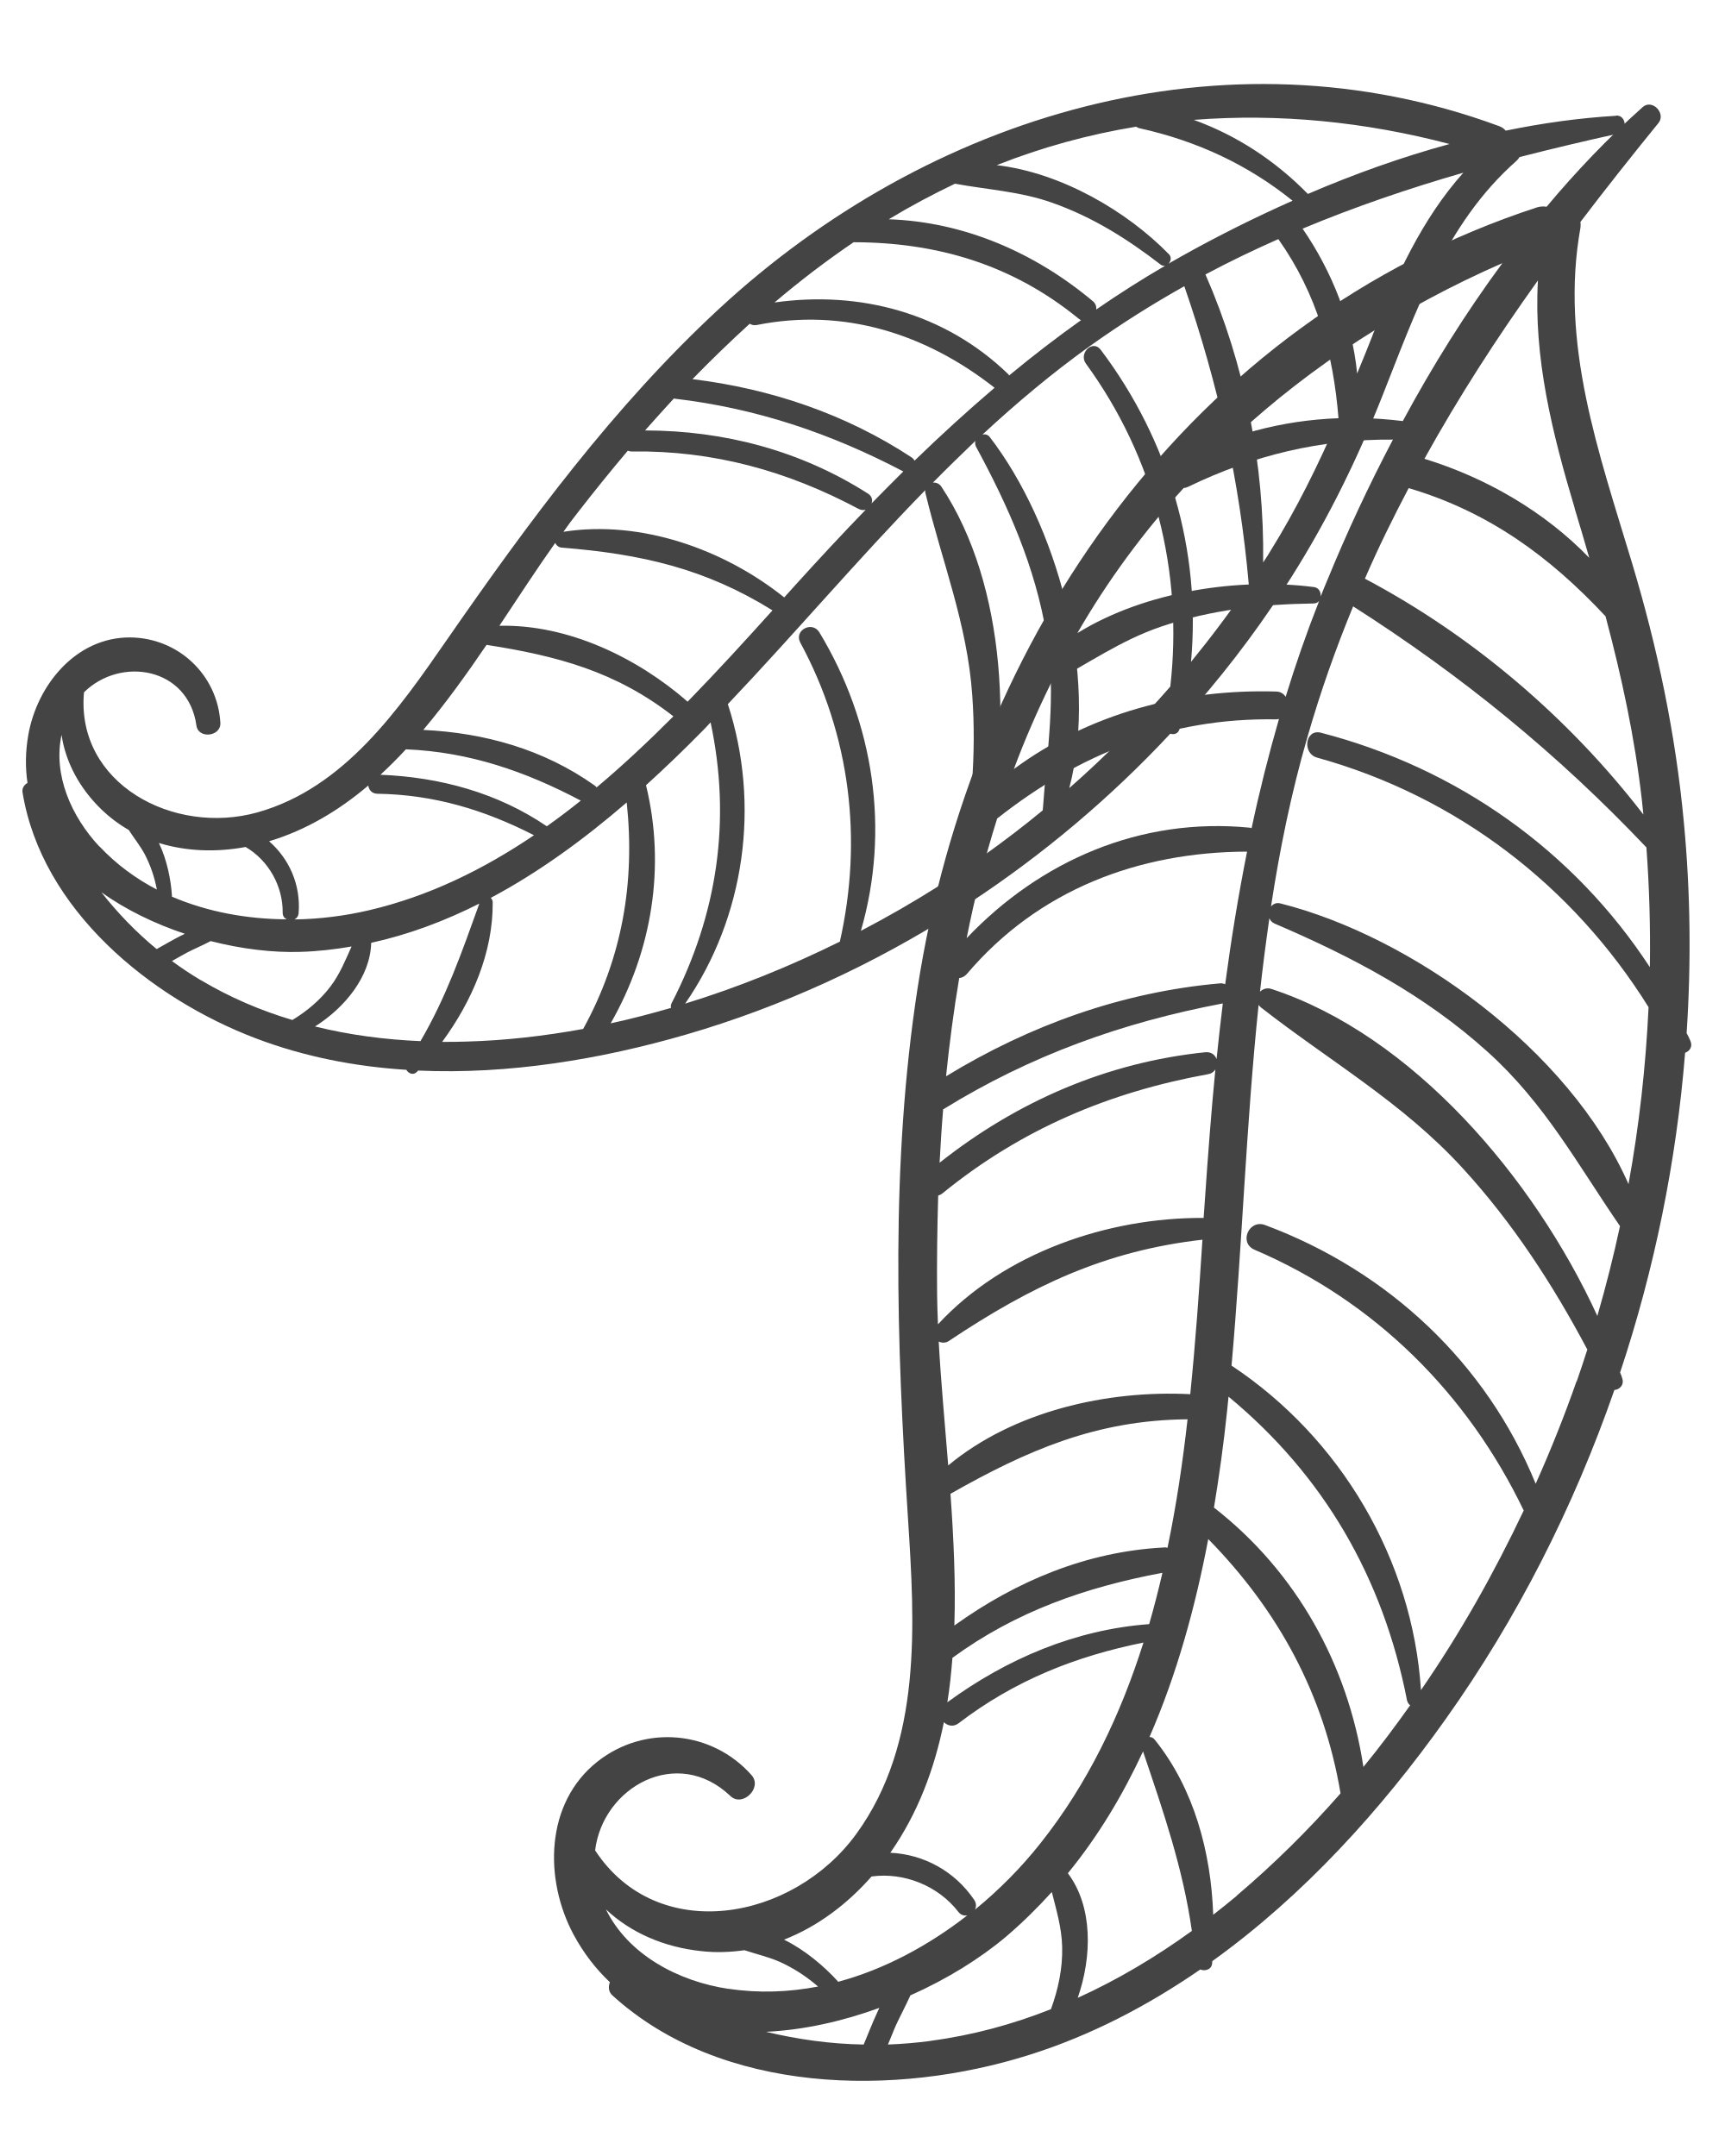
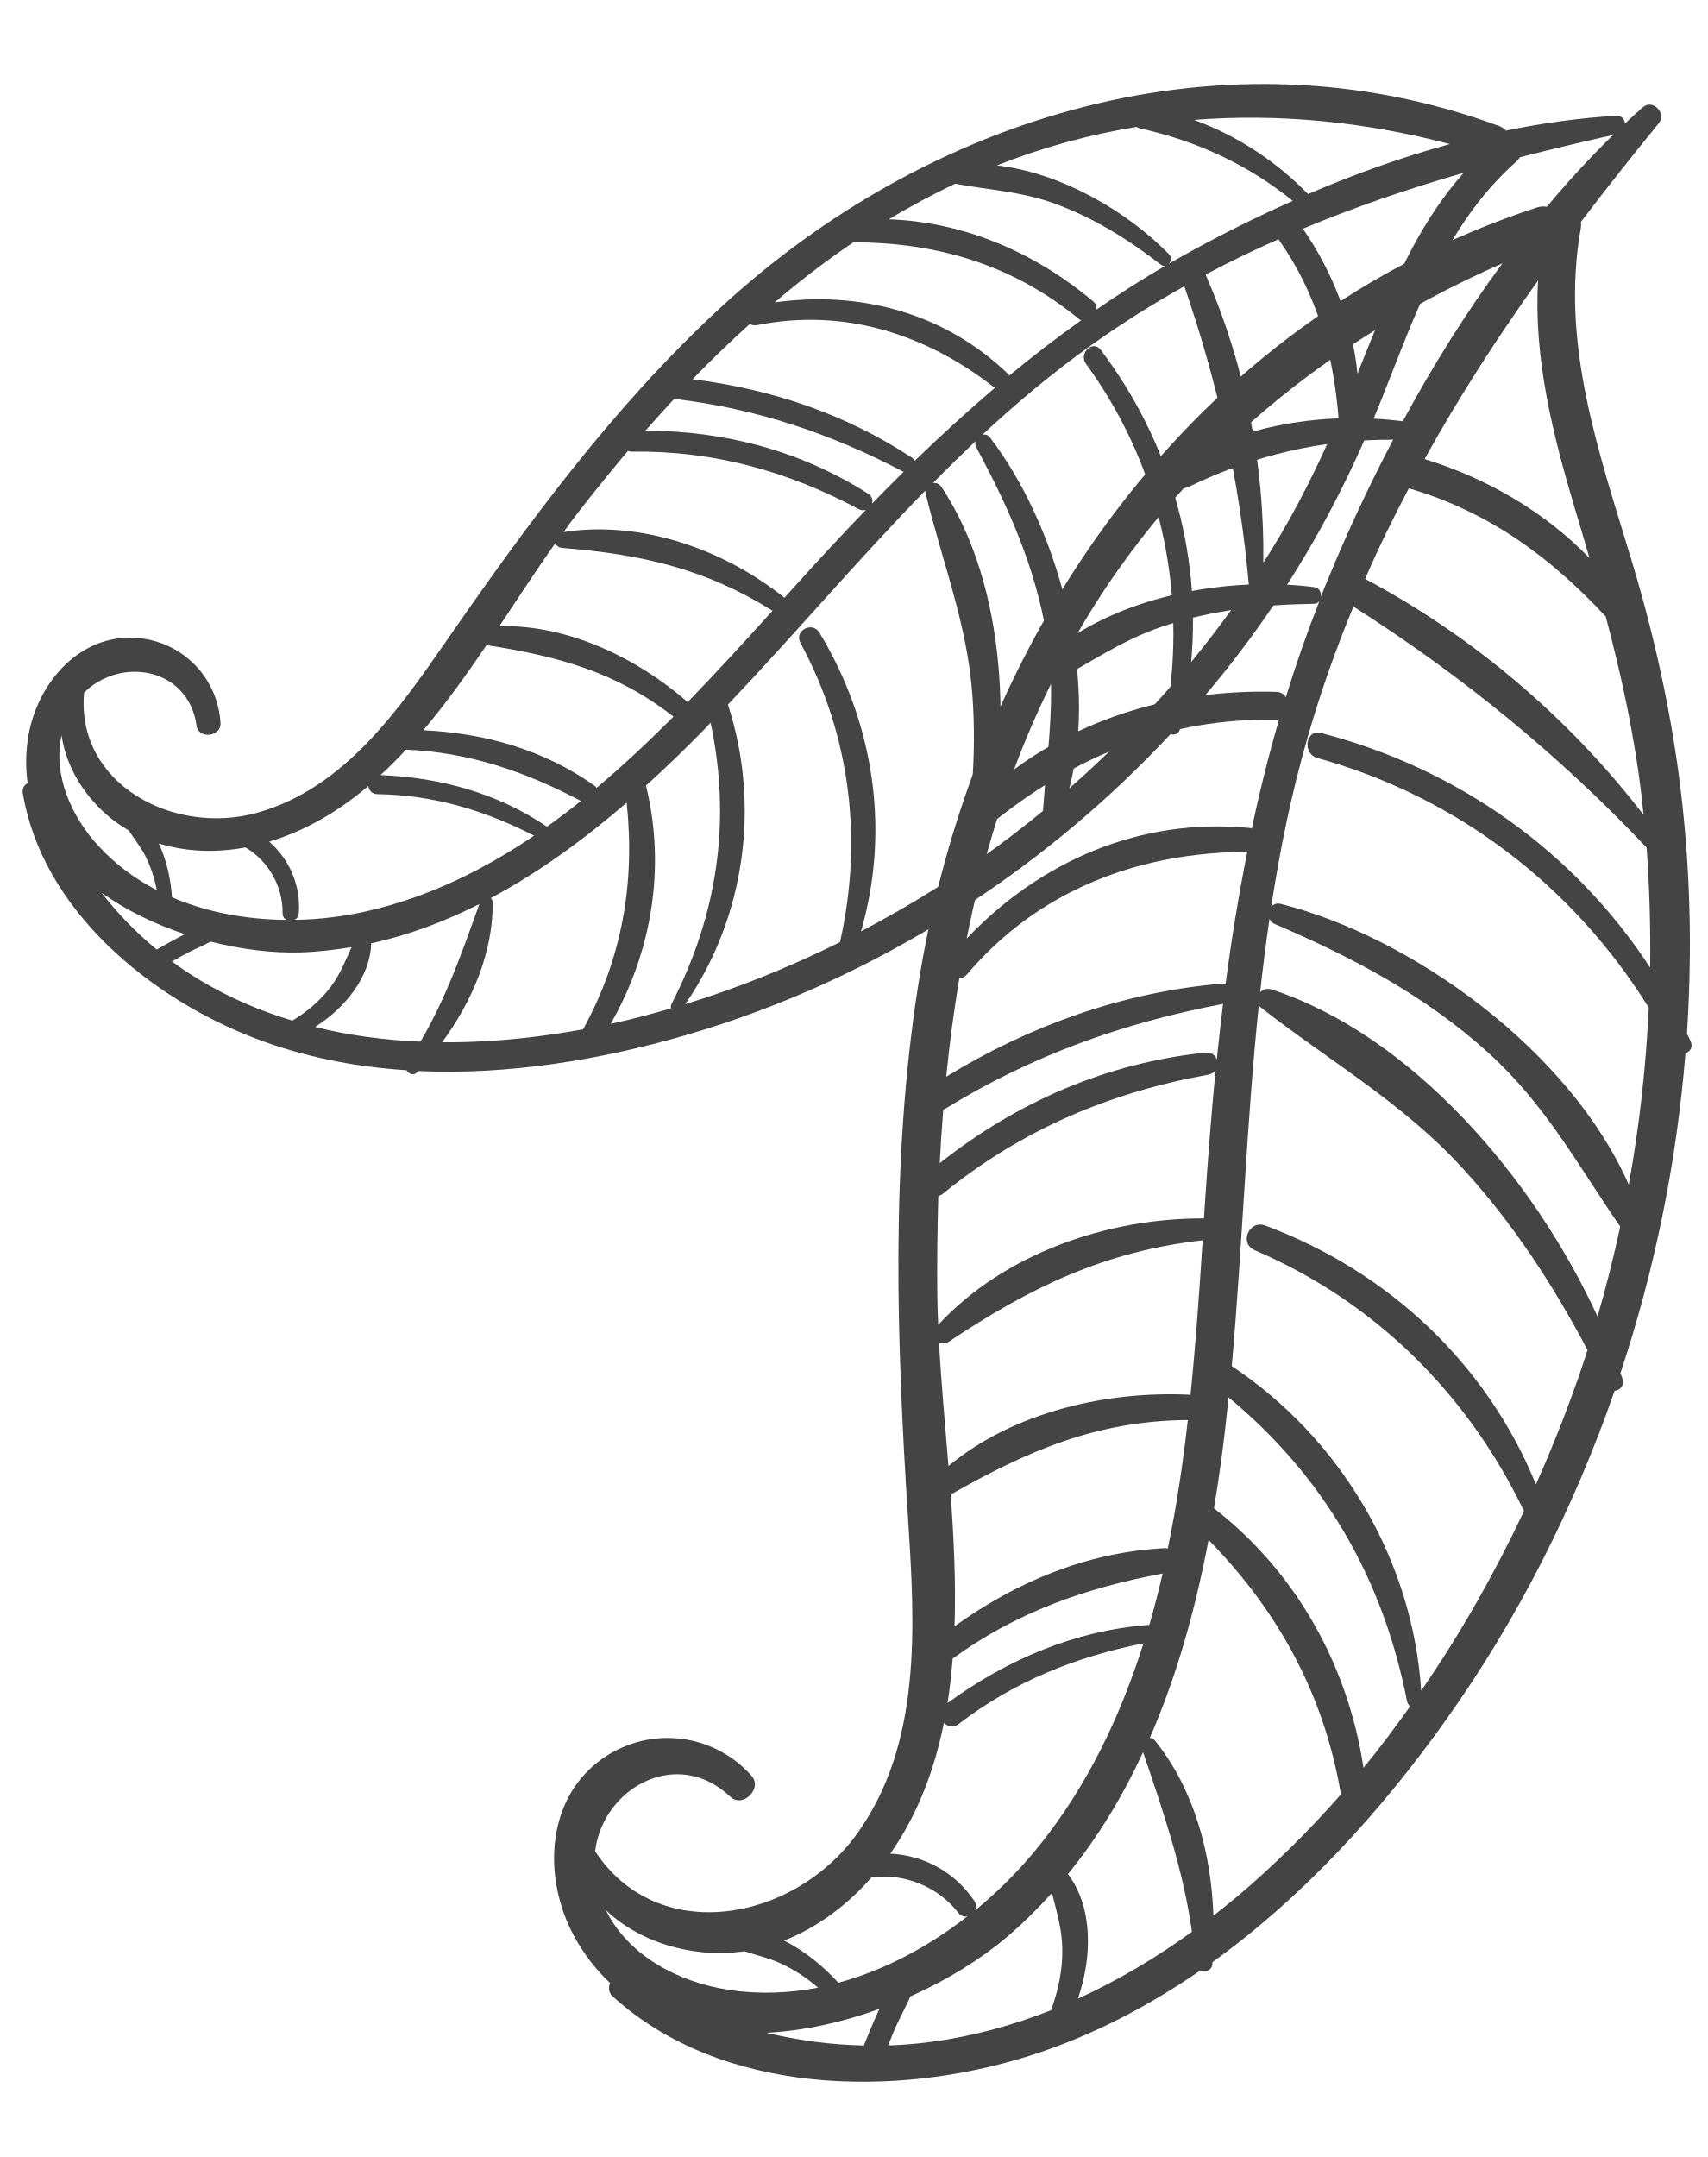
- <svg xmlns="http://www.w3.org/2000/svg" version="1.1" width="16" height="20" viewBox="0 0 16 20">
-   <path fill="#444444" d="M14.991 1.074c-0.342 0.020-0.684 0.068-1.025 0.138-0.015-0.018-0.036-0.033-0.061-0.042-2.555-0.943-5.295-0.102-7.237 1.696-0.976 0.904-1.766 1.977-2.52 3.065-0.451 0.651-0.955 1.379-1.76 1.605-0.779 0.218-1.686-0.268-1.609-1.114 0.34-0.335 0.967-0.234 1.043 0.309 0.017 0.125 0.228 0.103 0.222-0.025-0.025-0.442-0.387-0.79-0.839-0.793-0.501-0.001-0.86 0.441-0.942 0.902-0.028 0.158-0.029 0.307-0.008 0.448-0.030 0.016-0.053 0.049-0.046 0.087 0.177 1.088 1.185 1.911 2.166 2.283 0.448 0.17 0.918 0.261 1.394 0.291 0.018 0.034 0.066 0.054 0.098 0.019 0.004-0.003 0.007-0.008 0.011-0.012 0.838 0.038 1.693-0.104 2.486-0.334 0.887-0.258 1.733-0.648 2.514-1.145 0.034 0.022 0.083 0.016 0.102-0.035 0.004-0.014 0.008-0.027 0.013-0.041 0.68-0.447 1.307-0.975 1.862-1.57 0.035 0.012 0.076 0 0.087-0.048 0.005-0.021 0.008-0.040 0.013-0.061 0.352-0.387 0.673-0.803 0.958-1.242 0.363-0.557 0.658-1.15 0.903-1.767 0.316-0.795 0.59-1.613 1.249-2.195 0.013-0.012 0.022-0.023 0.029-0.036 0.301-0.077 0.604-0.149 0.913-0.217 0.092-0.020 0.080-0.173-0.017-0.168zM10.539 1.176c0.010 0.006 0.020 0.012 0.032 0.014 0.529 0.117 1.003 0.337 1.418 0.672-0.356 0.158-0.703 0.332-1.033 0.517-0.040 0.022-0.079 0.044-0.118 0.067 0.022-0.022 0.031-0.060 0.005-0.087-0.39-0.4-1-0.757-1.598-0.827 0.422-0.167 0.855-0.285 1.294-0.357zM8.857 1.704c0.304 0.056 0.609 0.072 0.906 0.178 0.372 0.132 0.692 0.333 1.003 0.573 0.013 0.010 0.028 0.012 0.041 0.010-0.22 0.128-0.433 0.264-0.639 0.406 0.003-0.027-0.005-0.053-0.029-0.075-0.542-0.455-1.199-0.738-1.895-0.762 0.198-0.12 0.403-0.229 0.614-0.33zM7.916 2.247c0.776 0.001 1.475 0.207 2.090 0.71 0.007 0.006 0.014 0.009 0.021 0.013-0.229 0.163-0.451 0.334-0.667 0.513-0.003-0.003-0.003-0.008-0.007-0.011-0.589-0.57-1.379-0.778-2.169-0.666 0.235-0.2 0.479-0.386 0.732-0.558zM8.457 4.244c-0.614-0.404-1.308-0.638-2.034-0.727 0.172-0.177 0.349-0.348 0.531-0.514 0.018 0.011 0.039 0.017 0.065 0.012 0.809-0.162 1.569 0.082 2.206 0.582-0.254 0.217-0.501 0.442-0.742 0.676-0.006-0.010-0.013-0.020-0.026-0.029zM6.252 3.697c0.001 0 0.003 0.001 0.004 0.001 0.759 0.089 1.444 0.32 2.12 0.674 0.001 0.001 0.002 0 0.003 0.001-0.098 0.098-0.198 0.197-0.295 0.297 0.011-0.031 0.004-0.068-0.033-0.091-0.625-0.399-1.333-0.585-2.068-0.586 0.088-0.1 0.177-0.198 0.267-0.296zM5.357 4.757c0.151-0.195 0.306-0.387 0.466-0.576 0.011 0.003 0.023 0.008 0.037 0.007 0.754-0.010 1.44 0.179 2.104 0.533 0.024 0.012 0.047 0.013 0.066 0.007-0.22 0.227-0.435 0.459-0.649 0.695-0.036 0.040-0.071 0.079-0.107 0.119-0.56-0.448-1.331-0.721-2.048-0.609 0.043-0.061 0.086-0.12 0.131-0.176zM5.15 5.037c0.011 0.023 0.032 0.041 0.061 0.043 0.735 0.059 1.329 0.193 1.954 0.582-0.253 0.281-0.515 0.568-0.787 0.847-0.467-0.408-1.11-0.719-1.746-0.704 0.176-0.265 0.346-0.526 0.518-0.769zM5.515 7.286c-0.472-0.335-1.020-0.488-1.589-0.515 0.209-0.248 0.402-0.517 0.587-0.789 0.653 0.102 1.197 0.245 1.733 0.663-0.229 0.229-0.465 0.452-0.712 0.659-0.005-0.006-0.011-0.012-0.019-0.018zM3.529 7.187c0.081-0.075 0.16-0.154 0.236-0.236 0.586 0.024 1.108 0.204 1.622 0.476-0.104 0.083-0.208 0.162-0.315 0.238-0.457-0.311-0.992-0.456-1.543-0.478zM3.416 7.287c0.005 0.038 0.031 0.074 0.082 0.076 0.528 0.008 0.996 0.15 1.455 0.385-0.469 0.317-0.976 0.567-1.535 0.697-0.22 0.051-0.453 0.081-0.687 0.084 0.021-0.011 0.037-0.030 0.039-0.060 0.020-0.261-0.087-0.502-0.274-0.665 0.345-0.104 0.647-0.286 0.92-0.517zM0.922 7.853c-0.262-0.28-0.431-0.667-0.351-1.036 0.037 0.253 0.167 0.495 0.368 0.69 0.079 0.076 0.164 0.14 0.255 0.192 0.049 0.076 0.108 0.149 0.15 0.228 0.053 0.104 0.090 0.212 0.111 0.325-0.196-0.102-0.377-0.235-0.532-0.4zM1.594 8.318c0.001-0.002 0.001-0.003 0.001-0.006-0.009-0.147-0.045-0.333-0.121-0.492 0.257 0.079 0.535 0.087 0.804 0.037 0.212 0.124 0.346 0.361 0.344 0.608-0.001 0.031 0.015 0.052 0.037 0.063-0.366-0.002-0.733-0.068-1.064-0.21zM0.94 8.277c0.23 0.164 0.498 0.293 0.774 0.385-0.012 0.007-0.024 0.013-0.036 0.018-0.076 0.039-0.15 0.082-0.225 0.124-0.192-0.158-0.362-0.335-0.513-0.527zM1.863 9.093c-0.094-0.056-0.184-0.116-0.268-0.178 0.050-0.027 0.098-0.057 0.139-0.078 0.069-0.036 0.147-0.068 0.22-0.107 0.29 0.074 0.577 0.108 0.833 0.1 0.161-0.005 0.319-0.023 0.474-0.050-0.057 0.126-0.108 0.255-0.195 0.37-0.096 0.127-0.219 0.23-0.354 0.312-0.295-0.088-0.581-0.21-0.849-0.37zM2.922 9.522c0.277-0.175 0.513-0.463 0.521-0.776 0.35-0.077 0.684-0.203 1.003-0.364-0.161 0.448-0.308 0.87-0.546 1.276-0.33-0.014-0.659-0.057-0.978-0.136zM4.327 9.662c-0.075 0.003-0.151 0.003-0.226 0.003 0.277-0.377 0.473-0.83 0.469-1.295 0-0.017-0.008-0.031-0.018-0.041 0.451-0.24 0.871-0.549 1.261-0.885 0.079 0.744-0.043 1.445-0.404 2.101-0.358 0.065-0.719 0.107-1.081 0.117zM6.223 9.35c-0.185 0.053-0.371 0.103-0.559 0.143 0.382-0.667 0.513-1.452 0.328-2.209 0.182-0.165 0.358-0.335 0.527-0.507 0.024-0.025 0.049-0.050 0.072-0.076 0.192 0.903 0.067 1.774-0.362 2.606-0.008 0.016-0.008 0.031-0.005 0.043zM8.699 8.224c-0.231 0.146-0.469 0.283-0.714 0.411 0.27-0.933 0.124-1.927-0.385-2.769-0.067-0.11-0.238-0.019-0.177 0.095 0.466 0.862 0.58 1.829 0.367 2.774-0.461 0.228-0.941 0.423-1.435 0.575 0.556-0.804 0.699-1.848 0.396-2.778 0.621-0.654 1.203-1.342 1.831-1.985-0.001 0.008-0.001 0.016 0.001 0.024 0.153 0.636 0.389 1.216 0.435 1.879 0.040 0.553-0.011 1.096-0.111 1.636-0.069 0.047-0.139 0.093-0.21 0.137zM9.124 7.938c0.27-1.106 0.217-2.503-0.392-3.423-0.019-0.029-0.050-0.041-0.079-0.038 0.129-0.131 0.262-0.26 0.394-0.387-0.004 0.018-0.003 0.037 0.006 0.054 0.301 0.556 0.548 1.112 0.653 1.739 0.095 0.57 0.004 1.082-0.034 1.634-0.178 0.147-0.361 0.286-0.548 0.42zM11.582 5.423c-0.167 0.247-0.347 0.486-0.535 0.717 0.094-1.030-0.204-2.056-0.838-2.896-0.074-0.097-0.207 0.032-0.137 0.129 0.638 0.875 0.903 1.934 0.783 2.996-0.292 0.335-0.605 0.65-0.937 0.942 0.278-1.062-0.122-2.456-0.737-3.256-0.018-0.024-0.043-0.029-0.068-0.024 0.315-0.292 0.643-0.568 0.995-0.82 0.287-0.205 0.579-0.389 0.877-0.556 0.315 0.912 0.514 1.811 0.598 2.768zM11.716 5.217c0.013-0.912-0.171-1.84-0.535-2.671 0.222-0.119 0.448-0.227 0.676-0.328 0.361 0.512 0.509 1.059 0.558 1.661-0.185 0.428-0.389 0.844-0.639 1.245-0.018 0.032-0.040 0.061-0.059 0.092zM12.732 3.109c-0.047 0.119-0.095 0.238-0.144 0.356-0.047-0.48-0.235-0.95-0.506-1.344 0.484-0.202 0.982-0.372 1.491-0.519-0.385 0.431-0.624 0.961-0.842 1.507zM12.131 1.799c-0.302-0.308-0.658-0.542-1.058-0.687 0.789-0.062 1.591 0.018 2.372 0.224-0.448 0.122-0.887 0.28-1.314 0.463z" />
-   <path fill="#444444" d="M15.236 0.994c-0.318 0.283-0.615 0.594-0.891 0.924-0.029-0.005-0.059-0.004-0.093 0.007-3.215 1.052-5.237 3.984-5.74 7.234-0.253 1.632-0.196 3.288-0.090 4.928 0.063 0.982 0.132 2.080-0.477 2.922-0.59 0.814-1.847 1.038-2.425 0.156 0.071-0.588 0.761-0.974 1.254-0.505 0.113 0.109 0.302-0.077 0.196-0.194-0.364-0.411-0.986-0.473-1.428-0.125-0.488 0.385-0.496 1.093-0.222 1.605 0.095 0.176 0.209 0.321 0.337 0.442-0.016 0.039-0.014 0.088 0.022 0.121 1.012 0.922 2.629 0.946 3.871 0.552 0.568-0.179 1.095-0.455 1.583-0.791 0.044 0.018 0.105 0.001 0.11-0.057 0.001-0.007 0.001-0.015 0.002-0.021 0.847-0.608 1.569-1.407 2.162-2.242 0.666-0.936 1.189-1.969 1.567-3.056 0.049-0.003 0.094-0.048 0.072-0.111-0.005-0.017-0.012-0.035-0.019-0.051 0.319-0.959 0.522-1.958 0.603-2.966 0.043-0.015 0.073-0.058 0.048-0.113-0.009-0.023-0.022-0.046-0.034-0.069 0.043-0.65 0.036-1.302-0.025-1.949-0.076-0.822-0.245-1.628-0.483-2.418-0.306-1.018-0.67-2.027-0.477-3.103 0.003-0.020 0.003-0.038 0-0.055 0.234-0.308 0.475-0.612 0.723-0.917 0.074-0.089-0.056-0.228-0.147-0.148zM10.979 4.527c0.014-0.001 0.027-0.004 0.041-0.011 0.605-0.294 1.236-0.444 1.9-0.438-0.225 0.427-0.428 0.863-0.607 1.3-0.023 0.052-0.043 0.104-0.064 0.157 0.005-0.040-0.015-0.083-0.061-0.089-0.689-0.089-1.559 0.034-2.195 0.427 0.282-0.489 0.613-0.937 0.985-1.345zM9.747 6.339c0.34-0.18 0.65-0.4 1.022-0.526 0.464-0.157 0.93-0.208 1.417-0.215 0.021-0.001 0.037-0.009 0.049-0.022-0.116 0.294-0.219 0.59-0.31 0.888-0.018-0.028-0.047-0.048-0.087-0.049-0.877-0.026-1.737 0.205-2.434 0.719 0.1-0.27 0.216-0.535 0.343-0.794zM9.249 7.593c0.758-0.598 1.596-0.936 2.585-0.92 0.010 0 0.019-0.001 0.029-0.004-0.097 0.336-0.182 0.674-0.254 1.014-0.006-0.002-0.010-0.005-0.016-0.005-1.013-0.1-1.943 0.305-2.627 1.025 0.074-0.375 0.168-0.745 0.283-1.11zM11.317 9.122c-0.91 0.080-1.767 0.389-2.542 0.862 0.031-0.305 0.071-0.609 0.122-0.911 0.025-0.003 0.050-0.014 0.071-0.038 0.663-0.781 1.592-1.132 2.599-1.135-0.081 0.407-0.148 0.817-0.203 1.23-0.013-0.005-0.029-0.010-0.048-0.008zM8.748 10.29c0.002-0.001 0.003-0.001 0.005-0.002 0.809-0.499 1.654-0.802 2.585-0.979 0.001 0 0.003-0 0.004-0.001-0.021 0.172-0.040 0.344-0.058 0.517-0.014-0.039-0.048-0.069-0.104-0.064-0.916 0.094-1.749 0.458-2.465 1.025 0.009-0.165 0.019-0.329 0.033-0.495zM8.692 12.013c-0.003-0.307 0.001-0.614 0.010-0.922 0.014-0.005 0.028-0.011 0.041-0.022 0.727-0.592 1.541-0.937 2.46-1.104 0.033-0.005 0.055-0.022 0.070-0.044-0.038 0.39-0.068 0.784-0.095 1.179-0.004 0.065-0.009 0.132-0.014 0.198-0.89-0.005-1.851 0.324-2.464 0.987-0.004-0.093-0.007-0.184-0.008-0.272zM8.707 12.445c0.028 0.013 0.063 0.015 0.093-0.005 0.763-0.509 1.446-0.837 2.353-0.94-0.030 0.469-0.064 0.95-0.113 1.433-0.77-0.039-1.637 0.156-2.245 0.661-0.031-0.393-0.068-0.779-0.088-1.148zM10.797 14.355c-0.717 0.037-1.371 0.312-1.945 0.724 0.013-0.403-0.007-0.814-0.036-1.222 0.715-0.405 1.354-0.684 2.199-0.691-0.045 0.4-0.104 0.799-0.186 1.192-0.010-0.002-0.021-0.005-0.032-0.004zM8.787 15.791c0.022-0.134 0.036-0.273 0.047-0.412 0.589-0.431 1.237-0.656 1.948-0.789-0.037 0.16-0.078 0.32-0.123 0.476-0.685 0.051-1.318 0.32-1.872 0.725zM8.754 15.975c0.035 0.034 0.088 0.048 0.137 0.011 0.521-0.399 1.087-0.622 1.715-0.749-0.213 0.673-0.514 1.307-0.957 1.864-0.175 0.221-0.38 0.429-0.605 0.613 0.012-0.027 0.013-0.058-0.008-0.090-0.182-0.269-0.472-0.423-0.778-0.437 0.255-0.365 0.409-0.776 0.497-1.212zM6.759 18.45c-0.469-0.070-0.933-0.318-1.139-0.738 0.231 0.218 0.544 0.353 0.89 0.388 0.134 0.015 0.267 0.009 0.395-0.009 0.108 0.036 0.22 0.061 0.323 0.106 0.132 0.059 0.251 0.137 0.36 0.231-0.27 0.052-0.549 0.063-0.828 0.021zM7.774 18.385c-0.002-0.002-0.002-0.005-0.004-0.007-0.123-0.135-0.302-0.289-0.498-0.385 0.311-0.121 0.588-0.331 0.812-0.586 0.302-0.041 0.617 0.086 0.804 0.327 0.024 0.032 0.055 0.039 0.084 0.034-0.359 0.279-0.767 0.5-1.198 0.616zM7.106 18.848c0.35-0.017 0.71-0.098 1.050-0.222-0.007 0.015-0.014 0.031-0.021 0.046-0.044 0.095-0.083 0.196-0.124 0.294-0.31-0.005-0.612-0.048-0.906-0.118zM8.635 18.932c-0.135 0.018-0.268 0.029-0.399 0.034 0.028-0.065 0.052-0.13 0.076-0.183 0.041-0.088 0.090-0.179 0.132-0.273 0.34-0.151 0.647-0.342 0.889-0.546 0.152-0.13 0.292-0.268 0.423-0.413 0.042 0.168 0.092 0.332 0.096 0.51 0.005 0.198-0.037 0.393-0.104 0.577-0.356 0.141-0.728 0.242-1.112 0.293zM9.996 18.534c0.134-0.384 0.142-0.847-0.091-1.157 0.282-0.345 0.51-0.727 0.697-1.13 0.19 0.562 0.371 1.087 0.453 1.665-0.332 0.24-0.686 0.452-1.059 0.621zM11.473 17.585c-0.072 0.060-0.146 0.12-0.22 0.177-0.020-0.58-0.179-1.172-0.541-1.622-0.014-0.019-0.032-0.027-0.050-0.027 0.254-0.582 0.425-1.206 0.545-1.836 0.651 0.664 1.073 1.442 1.227 2.359-0.299 0.341-0.619 0.657-0.962 0.948zM13.079 15.82c-0.138 0.194-0.282 0.387-0.433 0.571-0.143-0.945-0.62-1.81-1.386-2.406 0.050-0.301 0.091-0.602 0.122-0.899 0.005-0.043 0.009-0.087 0.013-0.13 0.882 0.73 1.433 1.676 1.656 2.819 0.006 0.019 0.015 0.035 0.029 0.044zM14.623 12.813c-0.112 0.32-0.239 0.638-0.379 0.951-0.456-1.117-1.364-1.973-2.51-2.4-0.149-0.056-0.247 0.164-0.098 0.229 1.118 0.478 1.975 1.334 2.497 2.419-0.273 0.577-0.589 1.139-0.953 1.666-0.079-1.212-0.745-2.339-1.757-3.010 0.099-1.117 0.135-2.236 0.251-3.346 0.006 0.008 0.012 0.015 0.021 0.023 0.64 0.5 1.316 0.883 1.874 1.494 0.464 0.507 0.834 1.077 1.154 1.68-0.032 0.099-0.064 0.197-0.098 0.295zM14.816 12.207c-0.59-1.286-1.719-2.606-3.023-3.033-0.041-0.014-0.080 0-0.106 0.025 0.025-0.227 0.054-0.454 0.087-0.681 0.008 0.020 0.023 0.038 0.047 0.049 0.722 0.309 1.391 0.661 1.977 1.19 0.533 0.48 0.839 1.052 1.228 1.617-0.060 0.28-0.13 0.557-0.21 0.833zM15.271 7.86c0.027 0.369 0.038 0.741 0.032 1.112-0.703-1.077-1.785-1.847-3.051-2.175-0.146-0.038-0.177 0.192-0.035 0.231 1.296 0.36 2.372 1.188 3.074 2.315-0.026 0.551-0.087 1.099-0.186 1.641-0.55-1.249-2.014-2.299-3.231-2.604-0.037-0.009-0.065 0.006-0.085 0.029 0.080-0.525 0.186-1.047 0.336-1.565 0.121-0.422 0.264-0.827 0.426-1.219 1.011 0.645 1.898 1.369 2.719 2.235zM15.243 7.556c-0.691-0.898-1.586-1.66-2.583-2.188 0.124-0.287 0.262-0.567 0.406-0.84 0.747 0.221 1.312 0.639 1.826 1.189 0.149 0.56 0.271 1.123 0.337 1.705 0.005 0.045 0.009 0.090 0.014 0.135zM14.606 4.718c0.047 0.153 0.091 0.305 0.135 0.457-0.415-0.431-0.962-0.745-1.529-0.919 0.316-0.571 0.67-1.12 1.053-1.655-0.042 0.717 0.133 1.419 0.342 2.117zM13.011 3.906c-0.532-0.066-1.059-0.020-1.56 0.147 0.721-0.67 1.564-1.209 2.484-1.612-0.342 0.464-0.65 0.957-0.923 1.464z" />
+ <svg xmlns="http://www.w3.org/2000/svg" version="1.1" width="19" height="24" viewBox="0 0 19 24">
+   <path fill="#444" d="M17.989 1.288c-0.411 0.024-0.821 0.081-1.23 0.165-0.018-0.021-0.043-0.039-0.073-0.050-3.066-1.131-6.354-0.122-8.684 2.035-1.171 1.084-2.119 2.372-3.024 3.678-0.541 0.781-1.146 1.654-2.112 1.926-0.935 0.262-2.023-0.321-1.93-1.336 0.407-0.402 1.16-0.281 1.252 0.37 0.021 0.15 0.274 0.123 0.266-0.030-0.030-0.53-0.464-0.949-1.006-0.951-0.601-0.002-1.032 0.53-1.13 1.082-0.034 0.19-0.034 0.369-0.010 0.537-0.036 0.019-0.063 0.058-0.055 0.105 0.213 1.305 1.422 2.293 2.599 2.739 0.537 0.204 1.101 0.313 1.672 0.35 0.022 0.040 0.079 0.065 0.118 0.023 0.005-0.004 0.009-0.009 0.013-0.014 1.006 0.046 2.032-0.125 2.983-0.401 1.064-0.309 2.080-0.778 3.017-1.374 0.040 0.026 0.1 0.019 0.122-0.041 0.005-0.016 0.010-0.033 0.016-0.049 0.816-0.536 1.568-1.17 2.234-1.884 0.042 0.014 0.091 0 0.105-0.057 0.006-0.025 0.009-0.048 0.016-0.073 0.422-0.465 0.808-0.964 1.149-1.491 0.435-0.668 0.79-1.38 1.084-2.12 0.38-0.953 0.709-1.936 1.499-2.634 0.015-0.014 0.026-0.028 0.034-0.043 0.361-0.093 0.725-0.179 1.096-0.261 0.111-0.024 0.096-0.207-0.021-0.201zM12.647 1.411c0.011 0.007 0.024 0.014 0.038 0.017 0.634 0.14 1.203 0.404 1.702 0.807-0.428 0.19-0.843 0.398-1.239 0.62-0.048 0.027-0.095 0.053-0.142 0.081 0.026-0.026 0.037-0.072 0.007-0.104-0.468-0.48-1.2-0.908-1.918-0.992 0.507-0.201 1.027-0.342 1.553-0.428zM10.629 2.044c0.365 0.068 0.731 0.087 1.088 0.214 0.446 0.159 0.83 0.4 1.203 0.687 0.016 0.012 0.034 0.015 0.049 0.012-0.264 0.153-0.519 0.316-0.766 0.487 0.003-0.032-0.006-0.064-0.035-0.089-0.65-0.546-1.439-0.886-2.275-0.915 0.237-0.144 0.484-0.275 0.736-0.396zM9.499 2.696c0.932 0.002 1.77 0.248 2.508 0.853 0.008 0.007 0.017 0.011 0.025 0.015-0.275 0.196-0.542 0.401-0.8 0.615-0.004-0.004-0.004-0.009-0.009-0.014-0.707-0.684-1.654-0.934-2.603-0.8 0.281-0.24 0.574-0.464 0.879-0.67zM10.148 5.092c-0.736-0.485-1.57-0.765-2.441-0.872 0.206-0.213 0.419-0.418 0.638-0.616 0.021 0.013 0.047 0.020 0.078 0.014 0.97-0.194 1.883 0.098 2.648 0.698-0.305 0.26-0.601 0.53-0.891 0.811-0.007-0.012-0.016-0.024-0.032-0.035zM7.503 4.437c0.002 0 0.003 0.001 0.005 0.002 0.911 0.107 1.733 0.384 2.545 0.809 0.001 0.001 0.002 0 0.004 0.001-0.118 0.117-0.238 0.236-0.354 0.356 0.013-0.037 0.005-0.081-0.039-0.11-0.75-0.479-1.6-0.702-2.481-0.703 0.105-0.12 0.213-0.238 0.321-0.355zM6.429 5.708c0.181-0.233 0.368-0.464 0.559-0.691 0.014 0.004 0.027 0.009 0.045 0.008 0.905-0.012 1.728 0.215 2.524 0.64 0.028 0.015 0.056 0.016 0.080 0.008-0.264 0.273-0.522 0.551-0.778 0.835-0.043 0.048-0.086 0.095-0.129 0.143-0.672-0.538-1.597-0.865-2.458-0.731 0.052-0.073 0.103-0.144 0.157-0.212zM6.18 6.044c0.013 0.027 0.039 0.050 0.073 0.052 0.883 0.071 1.595 0.231 2.344 0.699-0.304 0.337-0.618 0.681-0.944 1.017-0.56-0.49-1.333-0.863-2.095-0.845 0.212-0.318 0.415-0.631 0.622-0.923zM6.618 8.743c-0.566-0.402-1.224-0.586-1.907-0.618 0.251-0.297 0.482-0.62 0.704-0.947 0.784 0.122 1.437 0.294 2.080 0.796-0.275 0.274-0.558 0.543-0.855 0.791-0.007-0.007-0.013-0.015-0.023-0.022zM4.234 8.625c0.098-0.090 0.192-0.184 0.284-0.284 0.703 0.029 1.33 0.245 1.947 0.571-0.124 0.1-0.25 0.195-0.378 0.286-0.548-0.373-1.19-0.548-1.852-0.574zM4.099 8.745c0.006 0.046 0.038 0.089 0.098 0.091 0.633 0.010 1.195 0.18 1.747 0.462-0.563 0.381-1.171 0.681-1.842 0.836-0.264 0.062-0.544 0.097-0.824 0.101 0.025-0.013 0.044-0.036 0.047-0.072 0.024-0.313-0.105-0.603-0.329-0.798 0.414-0.125 0.777-0.343 1.104-0.62zM1.106 9.424c-0.314-0.336-0.518-0.8-0.421-1.243 0.044 0.303 0.2 0.594 0.441 0.828 0.094 0.091 0.197 0.168 0.306 0.23 0.059 0.091 0.129 0.178 0.18 0.274 0.064 0.124 0.107 0.255 0.133 0.391-0.236-0.122-0.453-0.281-0.638-0.48zM1.912 9.982c0.001-0.002 0.002-0.004 0.001-0.007-0.011-0.176-0.055-0.4-0.146-0.59 0.308 0.095 0.642 0.104 0.965 0.044 0.254 0.149 0.416 0.433 0.413 0.73-0.001 0.038 0.018 0.063 0.044 0.076-0.439-0.003-0.88-0.081-1.277-0.252zM1.128 9.932c0.276 0.197 0.597 0.352 0.929 0.462-0.014 0.008-0.029 0.016-0.043 0.022-0.091 0.047-0.18 0.099-0.27 0.149-0.231-0.19-0.435-0.402-0.615-0.633zM2.236 10.912c-0.113-0.067-0.221-0.139-0.322-0.214 0.060-0.033 0.118-0.068 0.167-0.093 0.083-0.043 0.176-0.082 0.264-0.128 0.348 0.089 0.693 0.129 0.999 0.12 0.193-0.006 0.383-0.028 0.569-0.059-0.069 0.151-0.129 0.306-0.234 0.444-0.115 0.152-0.263 0.276-0.425 0.374-0.354-0.106-0.697-0.252-1.018-0.444zM3.506 11.427c0.332-0.21 0.615-0.556 0.625-0.931 0.42-0.092 0.821-0.244 1.204-0.437-0.193 0.538-0.37 1.045-0.656 1.531-0.396-0.017-0.791-0.068-1.173-0.163zM5.192 11.594c-0.090 0.003-0.182 0.003-0.272 0.003 0.333-0.453 0.567-0.996 0.563-1.555 0-0.021-0.009-0.037-0.022-0.049 0.541-0.288 1.045-0.659 1.513-1.062 0.095 0.893-0.051 1.733-0.485 2.522-0.429 0.078-0.863 0.128-1.297 0.141zM7.467 11.22c-0.222 0.064-0.445 0.124-0.671 0.172 0.459-0.8 0.616-1.743 0.393-2.651 0.219-0.198 0.43-0.402 0.632-0.608 0.029-0.030 0.058-0.060 0.087-0.091 0.231 1.083 0.080 2.129-0.434 3.127-0.009 0.019-0.010 0.037-0.007 0.051zM10.438 9.869c-0.277 0.176-0.563 0.339-0.856 0.494 0.324-1.12 0.149-2.312-0.462-3.323-0.080-0.132-0.286-0.023-0.212 0.114 0.56 1.034 0.696 2.195 0.44 3.329-0.553 0.274-1.129 0.508-1.722 0.69 0.667-0.965 0.839-2.218 0.475-3.333 0.745-0.784 1.443-1.61 2.197-2.382-0.001 0.009-0.001 0.019 0.002 0.028 0.184 0.763 0.466 1.459 0.522 2.254 0.048 0.664-0.013 1.316-0.133 1.964-0.082 0.056-0.167 0.111-0.252 0.165zM10.949 9.526c0.324-1.328 0.261-3.003-0.471-4.107-0.023-0.035-0.060-0.049-0.095-0.045 0.154-0.158 0.314-0.312 0.473-0.464-0.005 0.021-0.004 0.044 0.007 0.065 0.361 0.667 0.657 1.334 0.784 2.087 0.114 0.684 0.005 1.299-0.040 1.961-0.214 0.176-0.433 0.343-0.658 0.504zM13.898 6.507c-0.201 0.297-0.416 0.583-0.642 0.861 0.113-1.236-0.245-2.467-1.006-3.475-0.089-0.117-0.248 0.039-0.165 0.154 0.765 1.050 1.084 2.321 0.94 3.595-0.35 0.402-0.726 0.78-1.125 1.13 0.334-1.275-0.146-2.947-0.885-3.907-0.022-0.028-0.052-0.034-0.082-0.028 0.377-0.35 0.771-0.681 1.194-0.984 0.344-0.246 0.695-0.467 1.053-0.668 0.377 1.094 0.616 2.173 0.718 3.322zM14.059 6.26c0.016-1.094-0.205-2.208-0.642-3.205 0.266-0.142 0.537-0.272 0.811-0.393 0.433 0.615 0.61 1.27 0.669 1.994-0.222 0.513-0.466 1.013-0.767 1.494-0.022 0.038-0.048 0.073-0.071 0.11zM15.279 3.73c-0.057 0.143-0.114 0.285-0.172 0.427-0.056-0.576-0.282-1.141-0.607-1.612 0.581-0.243 1.179-0.447 1.789-0.622-0.462 0.518-0.749 1.154-1.010 1.808zM14.557 2.159c-0.362-0.37-0.79-0.65-1.269-0.825 0.947-0.074 1.909 0.022 2.847 0.269-0.537 0.146-1.065 0.336-1.577 0.556z" />
+   <path fill="#444" d="M18.283 1.192c-0.381 0.34-0.738 0.712-1.069 1.109-0.034-0.007-0.071-0.005-0.112 0.008-3.857 1.262-6.284 4.781-6.888 8.681-0.304 1.958-0.235 3.945-0.108 5.914 0.075 1.178 0.158 2.496-0.573 3.506-0.709 0.977-2.217 1.246-2.91 0.188 0.086-0.706 0.913-1.168 1.505-0.606 0.136 0.13 0.363-0.092 0.236-0.233-0.437-0.493-1.184-0.567-1.714-0.151-0.585 0.462-0.595 1.312-0.266 1.926 0.114 0.211 0.251 0.385 0.405 0.53-0.019 0.046-0.017 0.106 0.026 0.146 1.215 1.107 3.155 1.136 4.645 0.663 0.681-0.215 1.314-0.546 1.9-0.949 0.053 0.022 0.126 0.002 0.132-0.068 0.001-0.009 0.001-0.018 0.002-0.025 1.016-0.73 1.882-1.688 2.595-2.69 0.8-1.123 1.427-2.363 1.88-3.667 0.058-0.003 0.113-0.058 0.087-0.133-0.006-0.021-0.014-0.042-0.023-0.061 0.383-1.151 0.626-2.35 0.724-3.56 0.052-0.018 0.087-0.069 0.057-0.136-0.011-0.027-0.027-0.055-0.040-0.083 0.051-0.78 0.043-1.562-0.030-2.339-0.091-0.987-0.294-1.954-0.579-2.902-0.368-1.222-0.804-2.433-0.572-3.724 0.004-0.024 0.004-0.046 0-0.066 0.281-0.37 0.57-0.735 0.868-1.1 0.089-0.106-0.067-0.274-0.177-0.177zM13.174 5.432c0.017-0.002 0.033-0.005 0.050-0.013 0.726-0.352 1.483-0.533 2.28-0.526-0.27 0.513-0.513 1.036-0.728 1.559-0.027 0.062-0.052 0.125-0.076 0.188 0.006-0.048-0.018-0.1-0.073-0.107-0.827-0.107-1.87 0.040-2.634 0.512 0.338-0.587 0.736-1.125 1.182-1.614zM11.696 7.607c0.408-0.216 0.78-0.48 1.226-0.631 0.557-0.189 1.116-0.249 1.701-0.258 0.025-0.001 0.044-0.011 0.059-0.026-0.139 0.353-0.263 0.709-0.372 1.065-0.022-0.034-0.056-0.057-0.104-0.059-1.053-0.031-2.085 0.247-2.92 0.863 0.12-0.325 0.259-0.642 0.411-0.953zM11.098 9.112c0.909-0.718 1.915-1.123 3.102-1.104 0.012 0 0.023-0.002 0.035-0.005-0.117 0.403-0.218 0.808-0.304 1.216-0.007-0.002-0.012-0.006-0.020-0.006-1.216-0.12-2.332 0.366-3.153 1.23 0.089-0.45 0.202-0.894 0.339-1.332zM13.58 10.946c-1.092 0.096-2.12 0.466-3.050 1.034 0.037-0.366 0.085-0.731 0.146-1.093 0.030-0.004 0.060-0.016 0.086-0.046 0.795-0.937 1.91-1.358 3.119-1.363-0.098 0.489-0.177 0.981-0.243 1.477-0.016-0.007-0.035-0.011-0.057-0.009zM10.498 12.348c0.002-0.001 0.004-0.001 0.006-0.002 0.97-0.599 1.985-0.963 3.102-1.175 0.002 0 0.003-0 0.005-0.002-0.025 0.206-0.048 0.413-0.070 0.62-0.016-0.047-0.057-0.083-0.124-0.077-1.099 0.113-2.099 0.549-2.959 1.23 0.011-0.198 0.023-0.395 0.039-0.594zM10.431 14.416c-0.004-0.368 0.001-0.737 0.011-1.107 0.017-0.007 0.034-0.013 0.050-0.026 0.873-0.711 1.849-1.125 2.952-1.325 0.039-0.007 0.066-0.026 0.084-0.053-0.045 0.469-0.082 0.94-0.114 1.414-0.005 0.078-0.011 0.159-0.016 0.238-1.068-0.006-2.221 0.389-2.957 1.184-0.005-0.111-0.009-0.22-0.010-0.326zM10.449 14.935c0.034 0.016 0.076 0.018 0.111-0.007 0.916-0.611 1.735-1.004 2.824-1.128-0.036 0.563-0.076 1.14-0.135 1.719-0.924-0.046-1.964 0.187-2.694 0.793-0.038-0.471-0.081-0.935-0.105-1.377zM12.957 17.226c-0.861 0.045-1.645 0.374-2.334 0.869 0.016-0.484-0.008-0.977-0.043-1.466 0.858-0.487 1.625-0.821 2.639-0.829-0.054 0.48-0.125 0.959-0.223 1.43-0.012-0.002-0.025-0.006-0.039-0.005zM10.545 18.949c0.026-0.161 0.043-0.327 0.057-0.494 0.707-0.517 1.484-0.788 2.337-0.947-0.045 0.192-0.094 0.384-0.148 0.571-0.822 0.061-1.582 0.384-2.246 0.87zM10.504 19.17c0.042 0.040 0.105 0.058 0.164 0.013 0.625-0.479 1.305-0.747 2.058-0.899-0.256 0.807-0.616 1.569-1.148 2.236-0.21 0.265-0.456 0.514-0.726 0.736 0.014-0.032 0.016-0.070-0.010-0.107-0.218-0.323-0.566-0.507-0.934-0.524 0.306-0.438 0.491-0.932 0.596-1.454zM8.111 22.14c-0.563-0.084-1.12-0.382-1.367-0.885 0.278 0.261 0.652 0.423 1.068 0.466 0.16 0.018 0.32 0.011 0.473-0.010 0.129 0.043 0.264 0.073 0.387 0.128 0.159 0.071 0.301 0.164 0.432 0.277-0.324 0.063-0.659 0.075-0.994 0.025zM9.328 22.062c-0.002-0.002-0.002-0.006-0.005-0.008-0.147-0.162-0.363-0.346-0.598-0.462 0.373-0.146 0.706-0.397 0.974-0.703 0.362-0.050 0.741 0.103 0.965 0.393 0.029 0.039 0.066 0.047 0.101 0.041-0.43 0.335-0.92 0.599-1.438 0.739zM8.527 22.618c0.42-0.021 0.852-0.118 1.26-0.266-0.009 0.018-0.017 0.037-0.025 0.055-0.053 0.114-0.1 0.235-0.149 0.352-0.372-0.007-0.734-0.057-1.087-0.142zM10.362 22.719c-0.162 0.022-0.322 0.035-0.479 0.040 0.033-0.078 0.062-0.156 0.091-0.219 0.049-0.105 0.108-0.215 0.158-0.327 0.407-0.181 0.776-0.41 1.067-0.655 0.183-0.155 0.35-0.321 0.508-0.496 0.050 0.201 0.111 0.398 0.115 0.612 0.006 0.237-0.044 0.471-0.125 0.693-0.427 0.169-0.873 0.291-1.334 0.352zM11.995 22.24c0.161-0.461 0.171-1.016-0.11-1.388 0.338-0.414 0.612-0.872 0.836-1.356 0.229 0.674 0.445 1.304 0.544 1.998-0.399 0.288-0.823 0.542-1.27 0.745zM13.768 21.102c-0.087 0.072-0.175 0.144-0.264 0.213-0.024-0.696-0.215-1.406-0.649-1.946-0.016-0.023-0.038-0.032-0.059-0.032 0.305-0.698 0.51-1.447 0.654-2.203 0.781 0.797 1.287 1.73 1.473 2.831-0.359 0.409-0.743 0.789-1.155 1.138zM15.694 18.984c-0.166 0.233-0.338 0.465-0.52 0.685-0.172-1.134-0.744-2.172-1.664-2.887 0.060-0.361 0.11-0.723 0.146-1.079 0.006-0.052 0.011-0.104 0.016-0.155 1.059 0.876 1.719 2.011 1.987 3.383 0.007 0.023 0.018 0.042 0.034 0.053zM17.548 15.375c-0.135 0.384-0.287 0.765-0.455 1.141-0.547-1.34-1.637-2.367-3.012-2.88-0.179-0.067-0.296 0.197-0.117 0.275 1.342 0.574 2.371 1.601 2.996 2.902-0.327 0.693-0.707 1.366-1.144 1.999-0.095-1.454-0.894-2.806-2.108-3.612 0.119-1.34 0.162-2.683 0.301-4.015 0.007 0.010 0.014 0.018 0.025 0.027 0.768 0.599 1.58 1.060 2.249 1.793 0.557 0.609 1.001 1.292 1.384 2.016-0.038 0.119-0.077 0.237-0.118 0.354zM17.779 14.649c-0.709-1.543-2.063-3.127-3.627-3.64-0.049-0.017-0.096 0-0.128 0.030 0.030-0.273 0.064-0.544 0.104-0.817 0.010 0.024 0.027 0.045 0.056 0.058 0.866 0.371 1.669 0.793 2.373 1.428 0.639 0.576 1.007 1.262 1.474 1.94-0.072 0.336-0.156 0.669-0.252 1zM18.325 9.432c0.032 0.443 0.045 0.889 0.039 1.334-0.844-1.292-2.142-2.216-3.661-2.61-0.176-0.046-0.212 0.23-0.042 0.278 1.556 0.432 2.847 1.426 3.688 2.778-0.032 0.661-0.104 1.319-0.223 1.969-0.66-1.499-2.417-2.759-3.877-3.125-0.044-0.010-0.078 0.007-0.102 0.034 0.096-0.63 0.224-1.257 0.403-1.878 0.145-0.506 0.317-0.992 0.512-1.463 1.213 0.774 2.278 1.642 3.263 2.682zM18.291 9.067c-0.829-1.078-1.904-1.992-3.099-2.626 0.149-0.345 0.314-0.68 0.487-1.008 0.897 0.265 1.575 0.766 2.191 1.427 0.178 0.672 0.325 1.347 0.404 2.046 0.006 0.054 0.010 0.108 0.017 0.162zM17.527 5.661c0.056 0.183 0.109 0.366 0.162 0.549-0.498-0.518-1.155-0.894-1.835-1.102 0.379-0.685 0.804-1.344 1.263-1.987-0.050 0.86 0.16 1.702 0.41 2.54zM15.613 4.687c-0.638-0.080-1.271-0.024-1.873 0.177 0.865-0.805 1.877-1.451 2.98-1.934-0.41 0.556-0.78 1.149-1.108 1.757z" />
</svg>
